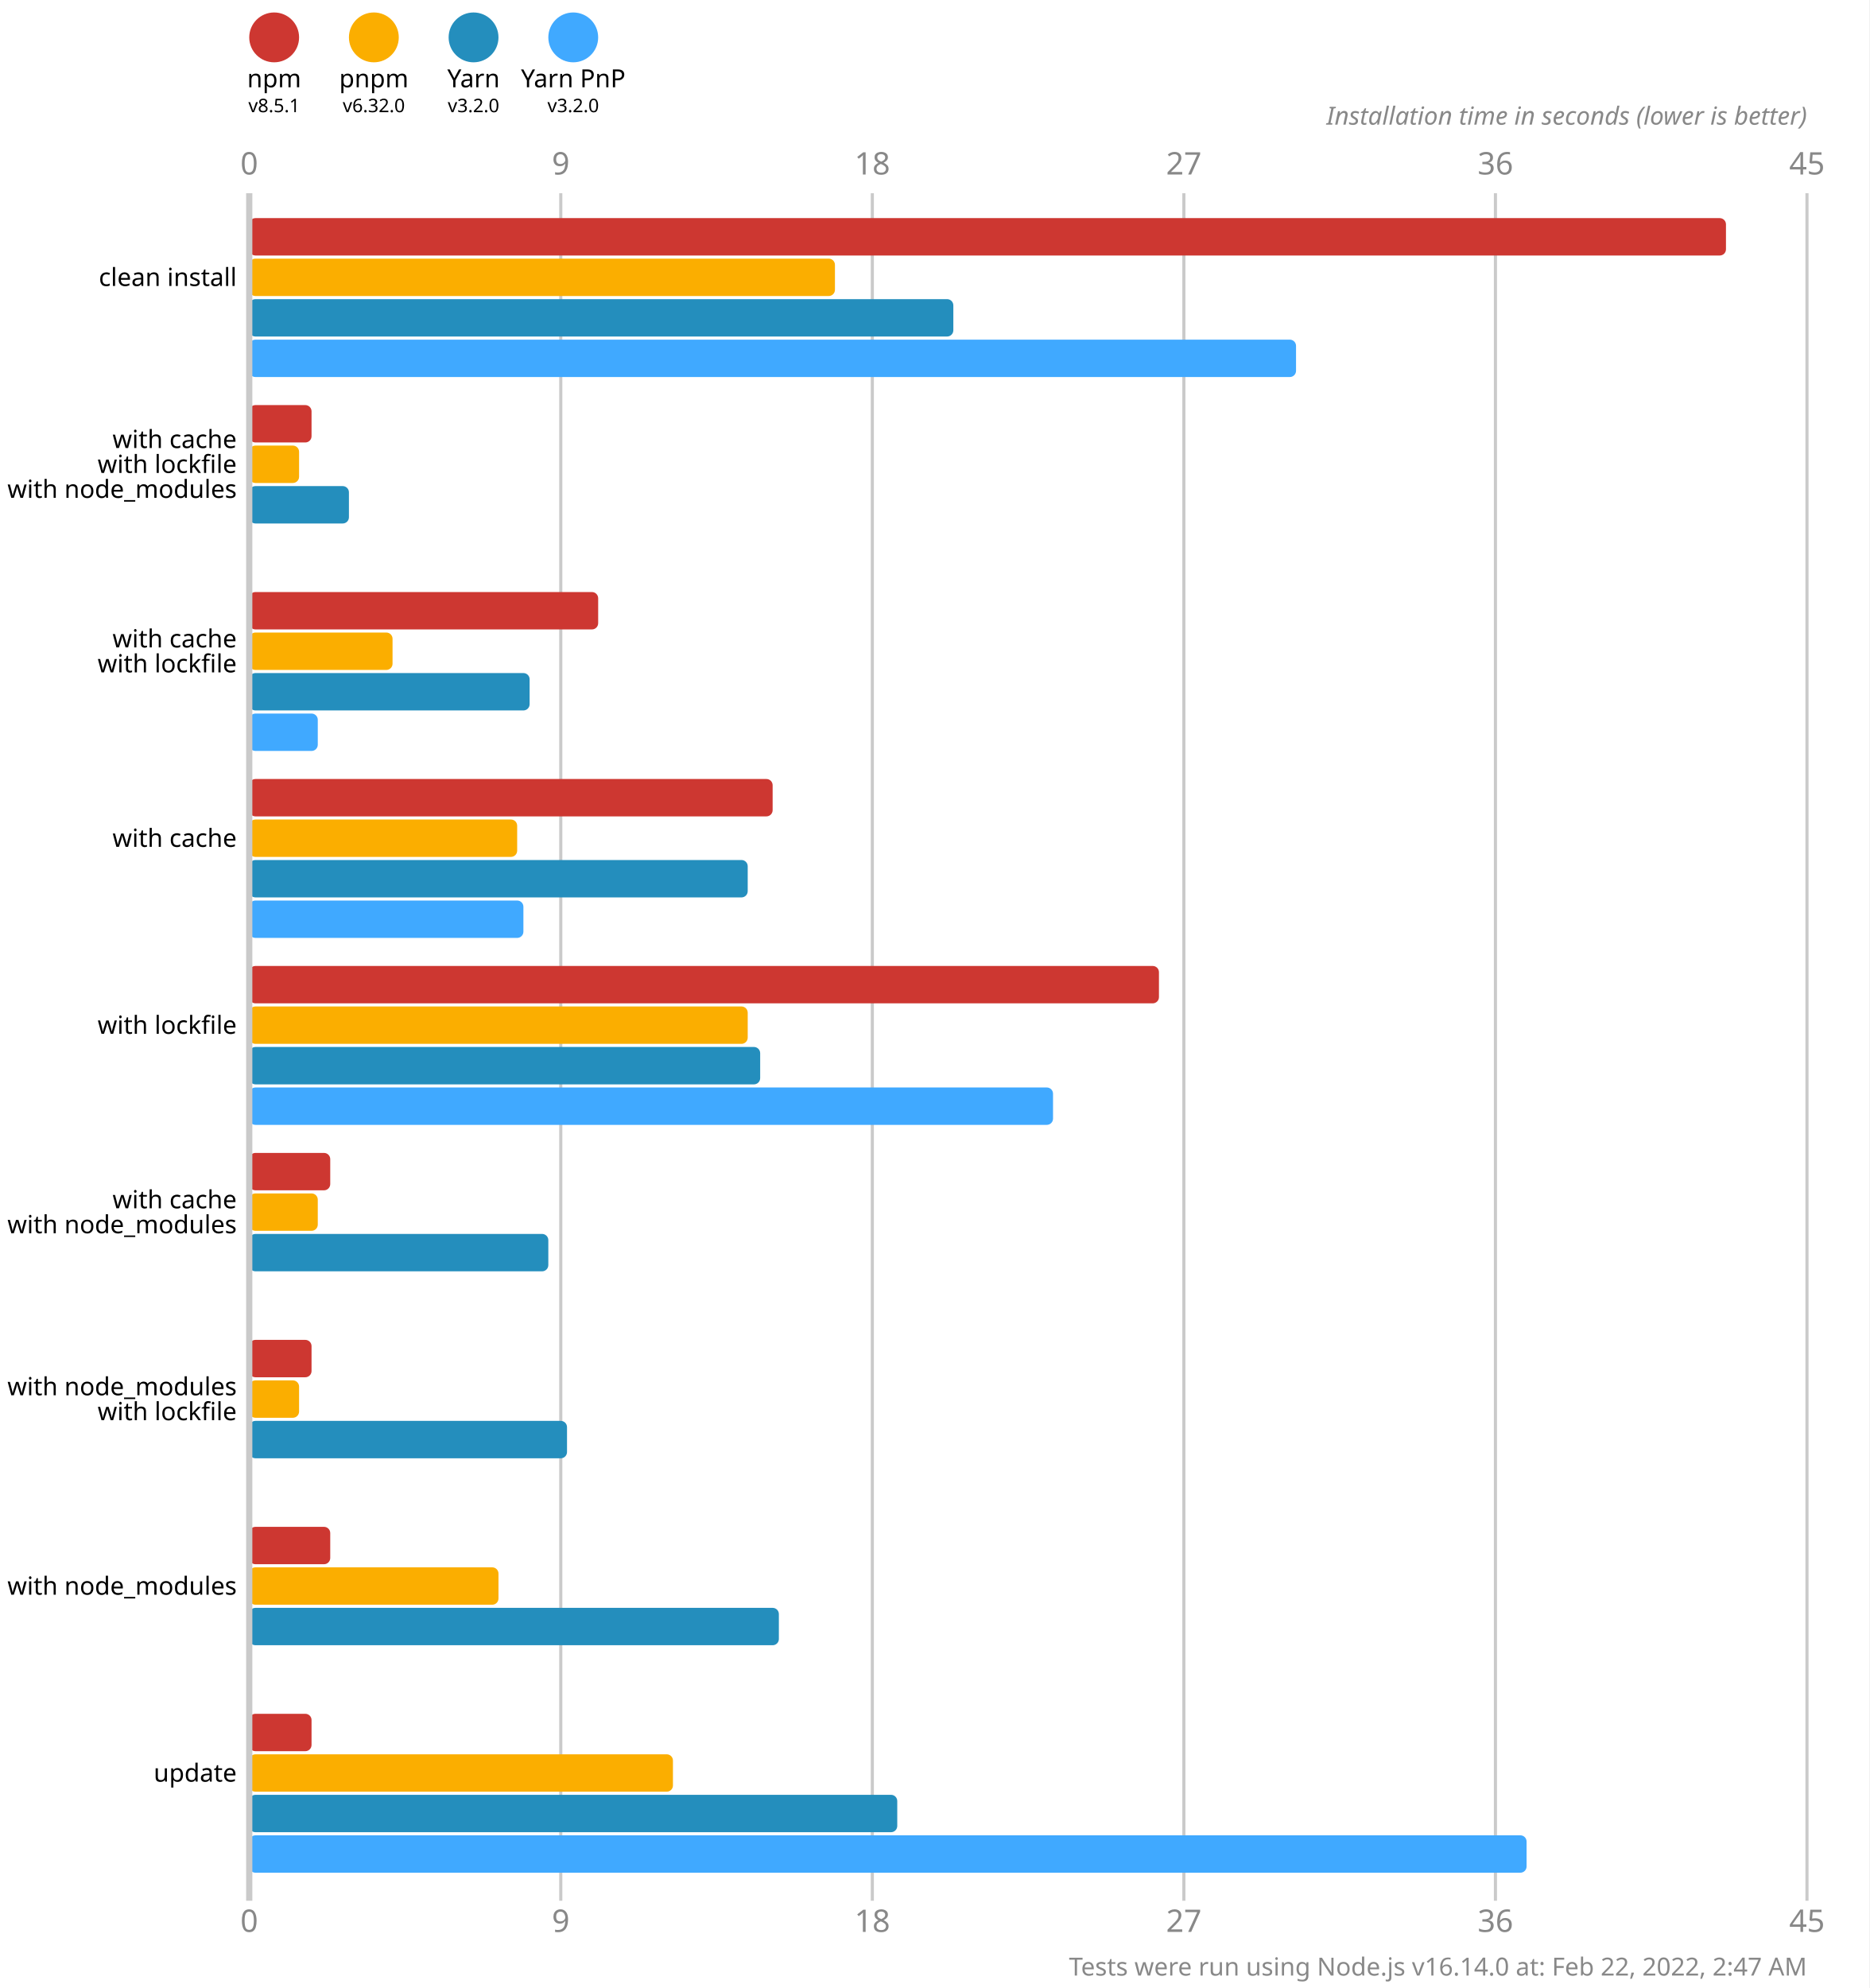
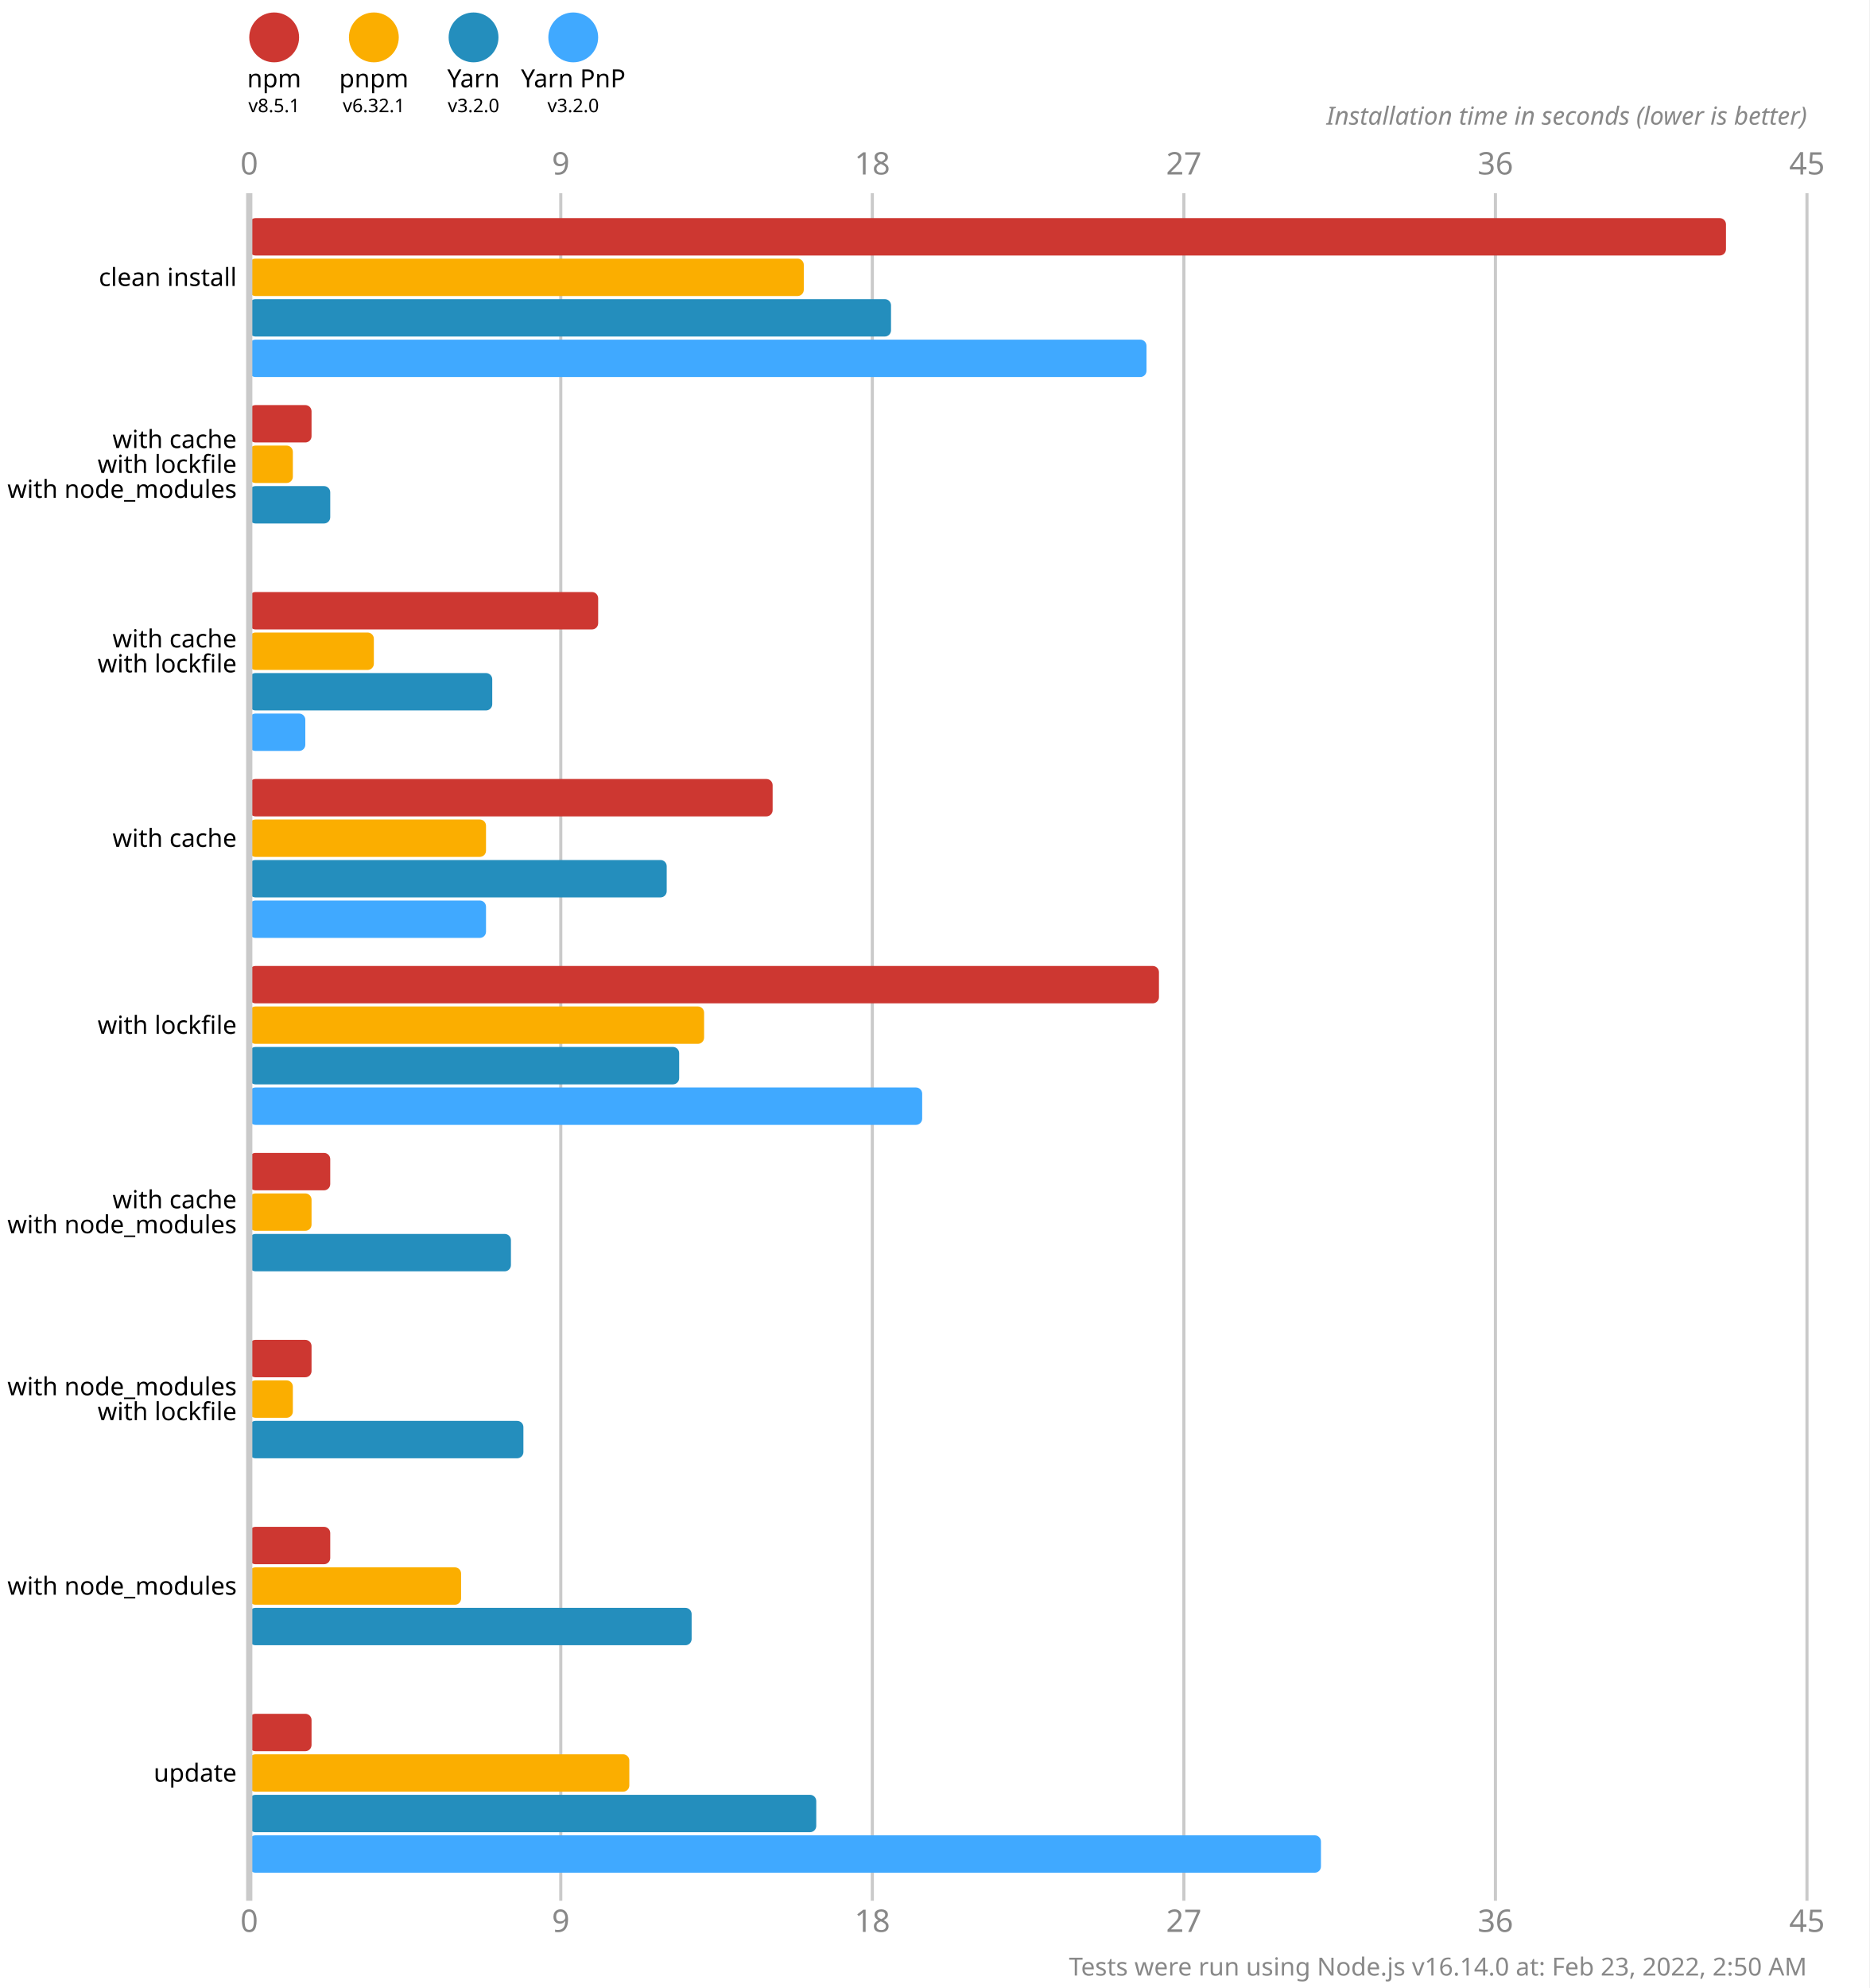
<svg xmlns="http://www.w3.org/2000/svg" version="1.1" viewBox="0 0 300 319">
  <style>
    .font { font-family: sans-serif; }
    .s3 { font-size: 3px; }
    .s4 { font-size: 4px; }
    .s5 { font-size: 5px; }
    .line { stroke: #cacaca; }
    .width { stroke-width: 0.5; }
    .text { fill: #888; }
  </style>
  <rect x="0" y="0" width="300" height="319" fill="#fff" />
  <circle cx="44" cy="6" r="4" fill="#cd3731" />
  <text x="44" y="14" class="font s4" text-anchor="middle">npm</text>
  <text x="44" y="18" class="font s3" text-anchor="middle">v8.5.1</text>
  <circle cx="60" cy="6" r="4" fill="#fbae00" />
  <text x="60" y="14" class="font s4" text-anchor="middle">pnpm</text>
-   <text x="60" y="18" class="font s3" text-anchor="middle">v6.32.0</text>
+   <text x="60" y="18" class="font s3" text-anchor="middle">v6.32.1</text>
  <circle cx="76" cy="6" r="4" fill="#248ebd" />
  <text x="76" y="14" class="font s4" text-anchor="middle">Yarn</text>
  <text x="76" y="18" class="font s3" text-anchor="middle">v3.2.0</text>
  <circle cx="92" cy="6" r="4" fill="#40a9ff" />
  <text x="92" y="14" class="font s4" text-anchor="middle">Yarn PnP</text>
  <text x="92" y="18" class="font s3" text-anchor="middle">v3.2.0</text>
  <text x="40" y="28" class="font s5 text" text-anchor="middle">0</text>
  <text x="40" y="310" class="font s5 text" text-anchor="middle">0</text>
  <line x1="90" y1="31" x2="90" y2="305" class="line width" />
  <text x="90" y="28" class="font s5 text" text-anchor="middle">9</text>
  <text x="90" y="310" class="font s5 text" text-anchor="middle">9</text>
  <line x1="140" y1="31" x2="140" y2="305" class="line width" />
  <text x="140" y="28" class="font s5 text" text-anchor="middle">18</text>
  <text x="140" y="310" class="font s5 text" text-anchor="middle">18</text>
  <line x1="190" y1="31" x2="190" y2="305" class="line width" />
  <text x="190" y="28" class="font s5 text" text-anchor="middle">27</text>
  <text x="190" y="310" class="font s5 text" text-anchor="middle">27</text>
  <line x1="240" y1="31" x2="240" y2="305" class="line width" />
  <text x="240" y="28" class="font s5 text" text-anchor="middle">36</text>
  <text x="240" y="310" class="font s5 text" text-anchor="middle">36</text>
  <line x1="290" y1="31" x2="290" y2="305" class="line width" />
  <text x="290" y="28" class="font s5 text" text-anchor="middle">45</text>
  <text x="290" y="310" class="font s5 text" text-anchor="middle">45</text>
  <text x="290" y="20" class="font s4 text" font-style="italic" text-anchor="end">Installation time in seconds (lower is better)</text>
  <rect x="40" y="35" width="237" height="6" fill="#cd3731" rx="1" ry="1" />
-   <rect x="40" y="41.5" width="94" height="6" fill="#fbae00" rx="1" ry="1" />
-   <rect x="40" y="48" width="113" height="6" fill="#248ebd" rx="1" ry="1" />
-   <rect x="40" y="54.5" width="168" height="6" fill="#40a9ff" rx="1" ry="1" />
+   <rect x="40" y="41.5" width="89" height="6" fill="#fbae00" rx="1" ry="1" />
+   <rect x="40" y="48" width="103" height="6" fill="#248ebd" rx="1" ry="1" />
+   <rect x="40" y="54.5" width="144" height="6" fill="#40a9ff" rx="1" ry="1" />
  <rect x="40" y="65" width="10" height="6" fill="#cd3731" rx="1" ry="1" />
-   <rect x="40" y="71.5" width="8" height="6" fill="#fbae00" rx="1" ry="1" />
-   <rect x="40" y="78" width="16" height="6" fill="#248ebd" rx="1" ry="1" />
+   <rect x="40" y="71.5" width="7" height="6" fill="#fbae00" rx="1" ry="1" />
+   <rect x="40" y="78" width="13" height="6" fill="#248ebd" rx="1" ry="1" />
  <rect x="40" y="84.5" width="0" height="6" fill="#40a9ff" rx="1" ry="1" />
  <rect x="40" y="95" width="56" height="6" fill="#cd3731" rx="1" ry="1" />
-   <rect x="40" y="101.5" width="23" height="6" fill="#fbae00" rx="1" ry="1" />
-   <rect x="40" y="108" width="45" height="6" fill="#248ebd" rx="1" ry="1" />
-   <rect x="40" y="114.5" width="11" height="6" fill="#40a9ff" rx="1" ry="1" />
+   <rect x="40" y="101.5" width="20" height="6" fill="#fbae00" rx="1" ry="1" />
+   <rect x="40" y="108" width="39" height="6" fill="#248ebd" rx="1" ry="1" />
+   <rect x="40" y="114.5" width="9" height="6" fill="#40a9ff" rx="1" ry="1" />
  <rect x="40" y="125" width="84" height="6" fill="#cd3731" rx="1" ry="1" />
-   <rect x="40" y="131.5" width="43" height="6" fill="#fbae00" rx="1" ry="1" />
-   <rect x="40" y="138" width="80" height="6" fill="#248ebd" rx="1" ry="1" />
-   <rect x="40" y="144.5" width="44" height="6" fill="#40a9ff" rx="1" ry="1" />
+   <rect x="40" y="131.5" width="38" height="6" fill="#fbae00" rx="1" ry="1" />
+   <rect x="40" y="138" width="67" height="6" fill="#248ebd" rx="1" ry="1" />
+   <rect x="40" y="144.5" width="38" height="6" fill="#40a9ff" rx="1" ry="1" />
  <rect x="40" y="155" width="146" height="6" fill="#cd3731" rx="1" ry="1" />
-   <rect x="40" y="161.5" width="80" height="6" fill="#fbae00" rx="1" ry="1" />
-   <rect x="40" y="168" width="82" height="6" fill="#248ebd" rx="1" ry="1" />
-   <rect x="40" y="174.5" width="129" height="6" fill="#40a9ff" rx="1" ry="1" />
+   <rect x="40" y="161.5" width="73" height="6" fill="#fbae00" rx="1" ry="1" />
+   <rect x="40" y="168" width="69" height="6" fill="#248ebd" rx="1" ry="1" />
+   <rect x="40" y="174.5" width="108" height="6" fill="#40a9ff" rx="1" ry="1" />
  <rect x="40" y="185" width="13" height="6" fill="#cd3731" rx="1" ry="1" />
-   <rect x="40" y="191.5" width="11" height="6" fill="#fbae00" rx="1" ry="1" />
-   <rect x="40" y="198" width="48" height="6" fill="#248ebd" rx="1" ry="1" />
+   <rect x="40" y="191.5" width="10" height="6" fill="#fbae00" rx="1" ry="1" />
+   <rect x="40" y="198" width="42" height="6" fill="#248ebd" rx="1" ry="1" />
  <rect x="40" y="204.5" width="0" height="6" fill="#40a9ff" rx="1" ry="1" />
  <rect x="40" y="215" width="10" height="6" fill="#cd3731" rx="1" ry="1" />
-   <rect x="40" y="221.5" width="8" height="6" fill="#fbae00" rx="1" ry="1" />
-   <rect x="40" y="228" width="51" height="6" fill="#248ebd" rx="1" ry="1" />
+   <rect x="40" y="221.5" width="7" height="6" fill="#fbae00" rx="1" ry="1" />
+   <rect x="40" y="228" width="44" height="6" fill="#248ebd" rx="1" ry="1" />
  <rect x="40" y="234.5" width="0" height="6" fill="#40a9ff" rx="1" ry="1" />
  <rect x="40" y="245" width="13" height="6" fill="#cd3731" rx="1" ry="1" />
-   <rect x="40" y="251.5" width="40" height="6" fill="#fbae00" rx="1" ry="1" />
-   <rect x="40" y="258" width="85" height="6" fill="#248ebd" rx="1" ry="1" />
+   <rect x="40" y="251.5" width="34" height="6" fill="#fbae00" rx="1" ry="1" />
+   <rect x="40" y="258" width="71" height="6" fill="#248ebd" rx="1" ry="1" />
  <rect x="40" y="264.5" width="0" height="6" fill="#40a9ff" rx="1" ry="1" />
  <rect x="40" y="275" width="10" height="6" fill="#cd3731" rx="1" ry="1" />
-   <rect x="40" y="281.5" width="68" height="6" fill="#fbae00" rx="1" ry="1" />
-   <rect x="40" y="288" width="104" height="6" fill="#248ebd" rx="1" ry="1" />
-   <rect x="40" y="294.5" width="205" height="6" fill="#40a9ff" rx="1" ry="1" />
+   <rect x="40" y="281.5" width="61" height="6" fill="#fbae00" rx="1" ry="1" />
+   <rect x="40" y="288" width="91" height="6" fill="#248ebd" rx="1" ry="1" />
+   <rect x="40" y="294.5" width="172" height="6" fill="#40a9ff" rx="1" ry="1" />
  <line x1="40" y1="31" x2="40" y2="305" class="line" />
  <text x="38" y="44.5" class="font s4" dominant-baseline="middle" text-anchor="end">clean install</text>
  <text x="38" y="70.5" class="font s4" dominant-baseline="middle" text-anchor="end">with cache</text>
  <text x="38" y="74.5" class="font s4" dominant-baseline="middle" text-anchor="end">with lockfile</text>
  <text x="38" y="78.5" class="font s4" dominant-baseline="middle" text-anchor="end">with node_modules</text>
  <text x="38" y="102.5" class="font s4" dominant-baseline="middle" text-anchor="end">with cache</text>
  <text x="38" y="106.5" class="font s4" dominant-baseline="middle" text-anchor="end">with lockfile</text>
  <text x="38" y="134.5" class="font s4" dominant-baseline="middle" text-anchor="end">with cache</text>
  <text x="38" y="164.5" class="font s4" dominant-baseline="middle" text-anchor="end">with lockfile</text>
  <text x="38" y="192.5" class="font s4" dominant-baseline="middle" text-anchor="end">with cache</text>
  <text x="38" y="196.5" class="font s4" dominant-baseline="middle" text-anchor="end">with node_modules</text>
  <text x="38" y="222.5" class="font s4" dominant-baseline="middle" text-anchor="end">with node_modules</text>
  <text x="38" y="226.5" class="font s4" dominant-baseline="middle" text-anchor="end">with lockfile</text>
  <text x="38" y="254.5" class="font s4" dominant-baseline="middle" text-anchor="end">with node_modules</text>
  <text x="38" y="284.5" class="font s4" dominant-baseline="middle" text-anchor="end">update</text>
-   <text x="290" y="317" class="font s4 text" text-anchor="end">Tests were run using Node.js v16.14.0 at: Feb 22, 2022, 2:47 AM</text>
+   <text x="290" y="317" class="font s4 text" text-anchor="end">Tests were run using Node.js v16.14.0 at: Feb 23, 2022, 2:50 AM</text>
</svg>
